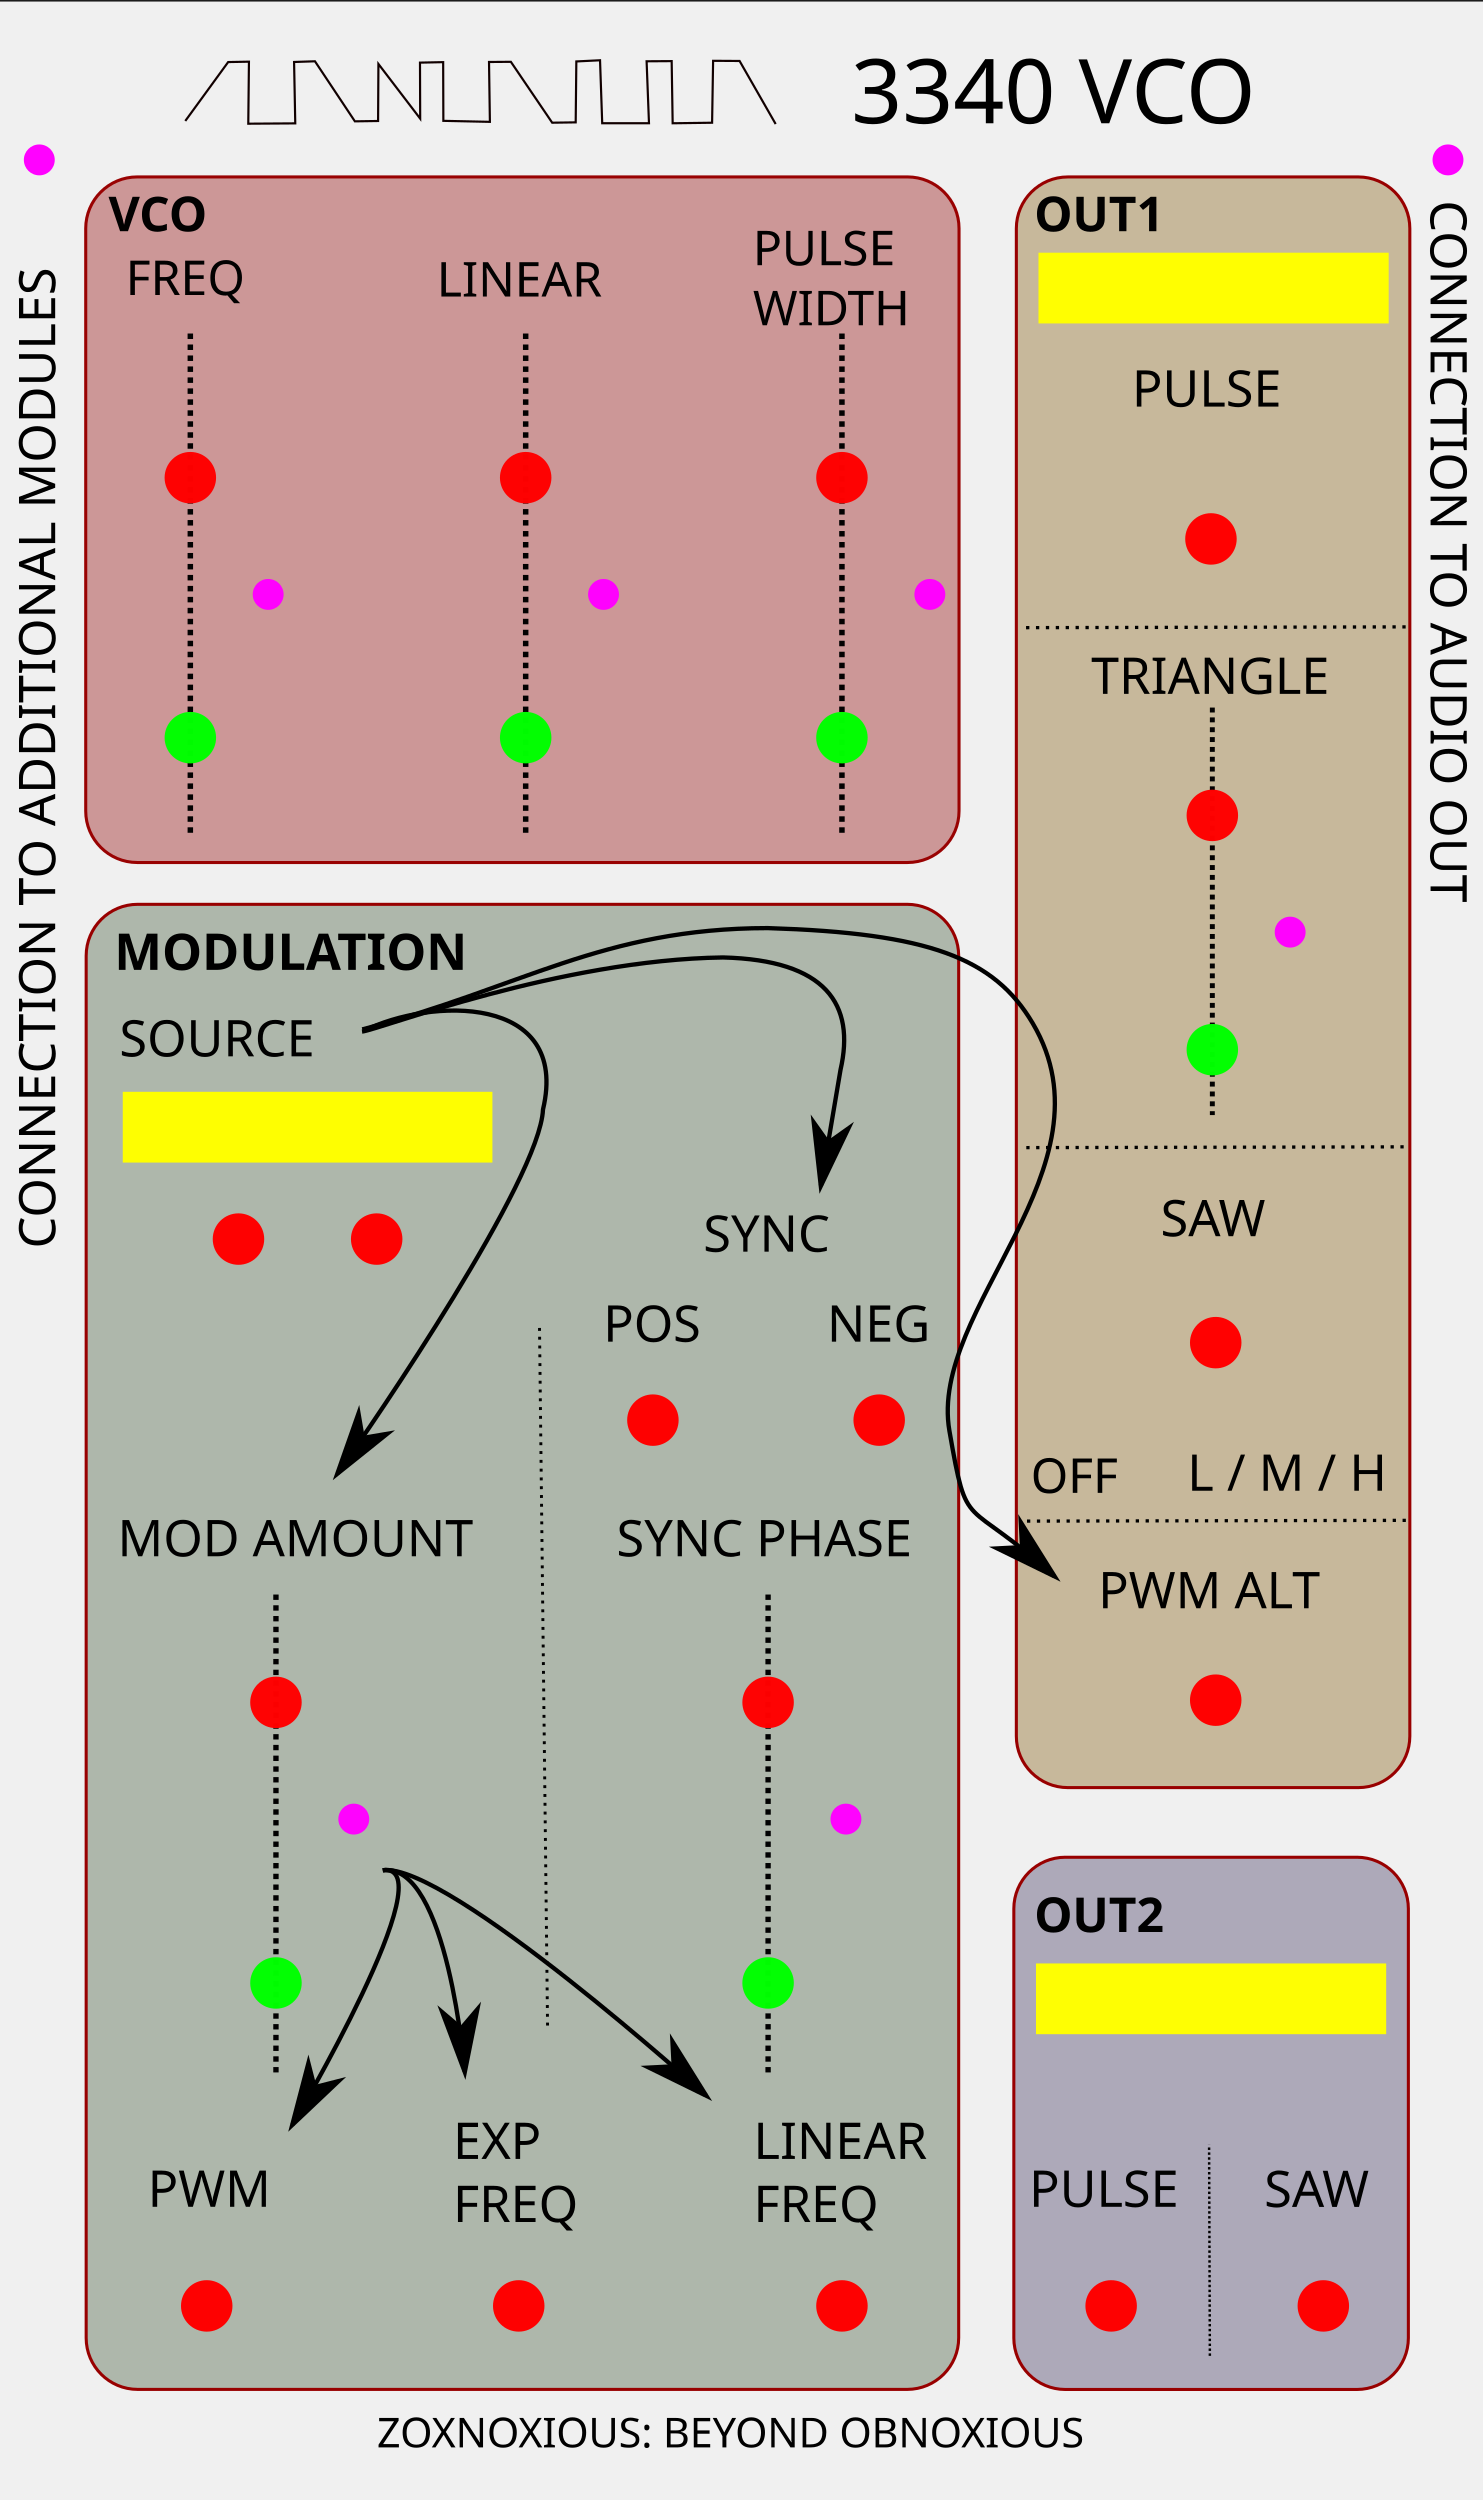
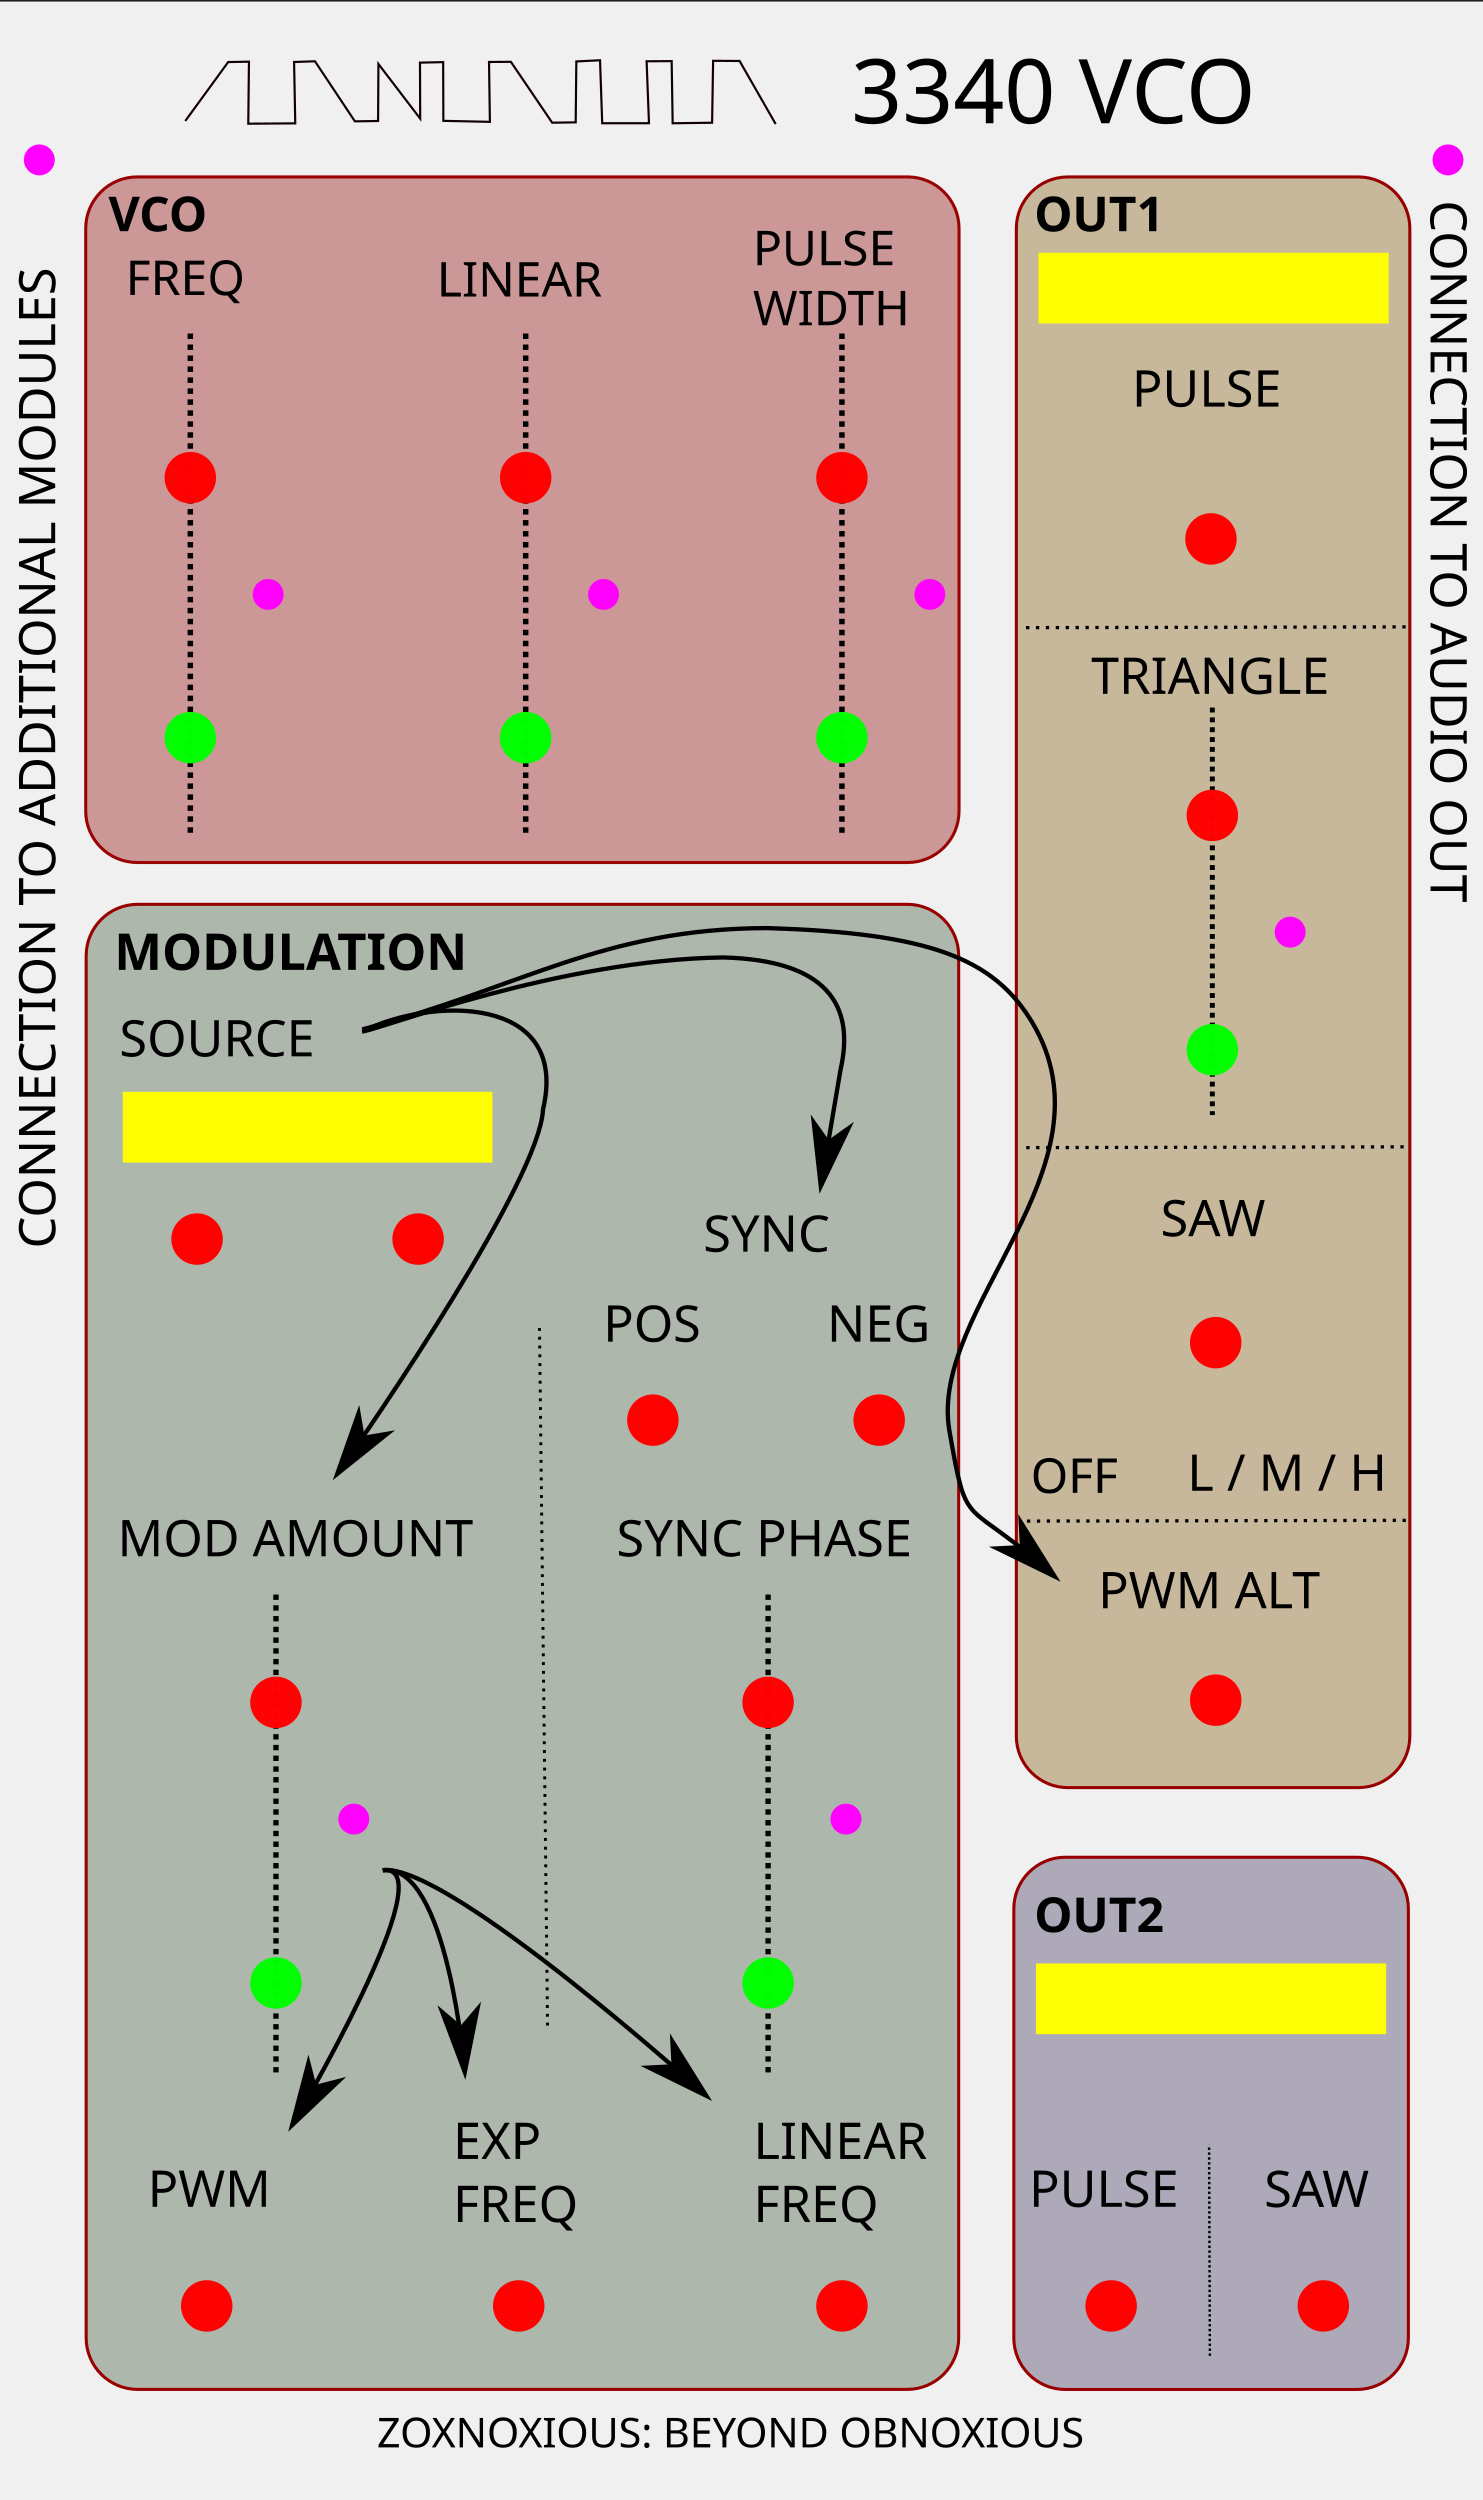
<svg xmlns="http://www.w3.org/2000/svg" width="76.2mm" height="128.5mm" viewBox="0 0 76.2 128.5" version="1.1" id="svg26">
  <defs id="defs23">
    <marker style="overflow:visible" id="Arrow1Lend" refX="0" refY="0" orient="auto" viewBox="0 0 17.774 10.156" markerWidth="8.774" markerHeight="5.014" preserveAspectRatio="xMidYMid">
      <path transform="matrix(-0.8,0,0,-0.8,-10,0)" style="fill:context-stroke;fill-rule:evenodd;stroke:#000000;stroke-width:1pt;stroke-opacity:1" d="M 0,0 5,-5 -12.5,0 5,5 Z" id="path15157" />
    </marker>
    <marker style="overflow:visible" id="Tail" refX="0" refY="0" orient="auto">
      <g transform="scale(-1.2)" id="g15202">
        <path style="fill:none;fill-rule:evenodd;stroke:context-stroke;stroke-width:0.8;stroke-linecap:round" d="M -3.805,-3.959 0.544,0" id="path15190" />
        <path style="fill:none;fill-rule:evenodd;stroke:context-stroke;stroke-width:0.8;stroke-linecap:round" d="M -1.287,-3.959 3.062,0" id="path15192" />
        <path style="fill:none;fill-rule:evenodd;stroke:context-stroke;stroke-width:0.8;stroke-linecap:round" d="M 1.305,-3.959 5.654,0" id="path15194" />
        <path style="fill:none;fill-rule:evenodd;stroke:context-stroke;stroke-width:0.8;stroke-linecap:round" d="M -3.805,4.178 0.544,0.22" id="path15196" />
        <path style="fill:none;fill-rule:evenodd;stroke:context-stroke;stroke-width:0.8;stroke-linecap:round" d="M -1.287,4.178 3.062,0.22" id="path15198" />
        <path style="fill:none;fill-rule:evenodd;stroke:context-stroke;stroke-width:0.8;stroke-linecap:round" d="M 1.305,4.178 5.654,0.22" id="path15200" />
      </g>
    </marker>
    <marker style="overflow:visible" id="Arrow2Lend" refX="0" refY="0" orient="auto">
      <path transform="matrix(-1.1,0,0,-1.1,-1.1,0)" d="M 8.719,4.034 -2.207,0.016 8.719,-4.002 c -1.745,2.372 -1.735,5.617 -6e-7,8.035 z" style="fill:context-stroke;fill-rule:evenodd;stroke:context-stroke;stroke-width:0.625;stroke-linejoin:round" id="path15175" />
    </marker>
    <marker style="overflow:visible" id="marker15424" refX="0" refY="0" orient="auto">
      <path transform="matrix(0.8,0,0,0.8,10,0)" style="fill:context-stroke;fill-rule:evenodd;stroke:context-stroke;stroke-width:1pt" d="M 0,0 5,-5 -12.5,0 5,5 Z" id="path15422" />
    </marker>
    <marker style="overflow:visible" id="Arrow1Lstart" refX="0" refY="0" orient="auto">
      <path transform="matrix(0.8,0,0,0.8,10,0)" style="fill:context-stroke;fill-rule:evenodd;stroke:context-stroke;stroke-width:1pt" d="M 0,0 5,-5 -12.5,0 5,5 Z" id="path15154" />
    </marker>
    <marker style="overflow:visible" id="Arrow1Lend-2" refX="0" refY="0" orient="auto">
      <path transform="matrix(-0.8,0,0,-0.8,-10,0)" style="fill:#000000;fill-opacity:1;fill-rule:evenodd;stroke:#000000;stroke-width:1pt;stroke-opacity:1" d="M 0,0 5,-5 -12.5,0 5,5 Z" id="path15157-3" />
    </marker>
    <marker style="overflow:visible" id="Arrow1Lend-2-7" refX="0" refY="0" orient="auto">
      <path transform="matrix(-0.8,0,0,-0.8,-10,0)" style="fill:context-stroke;fill-rule:evenodd;stroke:#000000;stroke-width:1pt;stroke-opacity:1" d="M 0,0 5,-5 -12.5,0 5,5 Z" id="path15157-3-0" />
    </marker>
    <marker style="overflow:visible" id="Arrow1Lend-2-1" refX="0" refY="0" orient="auto">
      <path transform="matrix(-0.8,0,0,-0.8,-10,0)" style="fill:context-stroke;fill-rule:evenodd;stroke:#000000;stroke-width:1pt;stroke-opacity:1" d="M 0,0 5,-5 -12.5,0 5,5 Z" id="path15157-3-03" />
    </marker>
    <marker style="overflow:visible" id="Arrow1Lend-2-8" refX="0" refY="0" orient="auto">
      <path transform="matrix(-0.8,0,0,-0.8,-10,0)" style="fill:context-stroke;fill-rule:evenodd;stroke:#000000;stroke-width:1pt;stroke-opacity:1" d="M 0,0 5,-5 -12.5,0 5,5 Z" id="path15157-3-5" />
    </marker>
    <marker style="overflow:visible" id="Arrow1Lend-2-3" refX="0" refY="0" orient="auto" viewBox="0 0 17.774 10.156" markerWidth="17.774" markerHeight="10.156" preserveAspectRatio="xMidYMid">
      <path transform="matrix(-0.8,0,0,-0.8,-10,0)" style="fill:context-stroke;fill-rule:evenodd;stroke:#000000;stroke-width:1pt;stroke-opacity:1" d="M 0,0 5,-5 -12.5,0 5,5 Z" id="path15157-3-1" />
    </marker>
    <marker style="overflow:visible" id="Arrow1Lend-2-5" refX="0" refY="0" orient="auto">
      <path transform="matrix(-0.8,0,0,-0.8,-10,0)" style="fill:context-stroke;fill-rule:evenodd;stroke:#000000;stroke-width:1pt;stroke-opacity:1" d="M 0,0 5,-5 -12.5,0 5,5 Z" id="path15157-3-9" />
    </marker>
    <marker style="overflow:visible" id="Arrow1Lend-2-2" refX="0" refY="0" orient="auto">
      <path transform="matrix(-0.8,0,0,-0.8,-10,0)" style="fill:context-stroke;fill-rule:evenodd;stroke:#000000;stroke-width:1pt;stroke-opacity:1" d="M 0,0 5,-5 -12.5,0 5,5 Z" id="path15157-3-17" />
    </marker>
  </defs>
  <g id="layer3" style="display:inline">
    <rect style="display:inline;opacity:0.89;fill:#eeeeee;fill-opacity:1;stroke:#000000;stroke-width:0.222;paint-order:markers fill stroke" id="rect297" width="77.226" height="129.322" x="-0.273" y="-0.031" />
    <path style="display:inline;fill:#aeb7ab;fill-opacity:1;stroke:#980000;stroke-width:0.158" id="rect1316-4" width="44.847" height="76.333" x="4.429" y="46.482" d="M 7.075,46.482 H 46.63 a 2.646,2.646 45 0 1 2.646,2.646 v 71.041 a 2.646,2.646 135 0 1 -2.646,2.646 H 7.075 A 2.646,2.646 45 0 1 4.429,120.169 V 49.128 A 2.646,2.646 135 0 1 7.075,46.482 Z" />
    <path style="display:inline;fill:#c7b89b;fill-opacity:1;stroke:#980000;stroke-width:0.158;stroke-dasharray:none" id="rect1316-8" width="20.225" height="82.788" x="52.24" y="9.095" d="M 54.886,9.095 H 69.819 a 2.646,2.646 45 0 1 2.646,2.646 V 89.238 A 2.646,2.646 135 0 1 69.819,91.883 H 54.886 A 2.646,2.646 45 0 1 52.24,89.238 V 11.741 a 2.646,2.646 135 0 1 2.646,-2.646 z" />
    <path style="display:inline;fill:#ada9b9;fill-opacity:1;stroke:#980000;stroke-width:0.158;stroke-dasharray:none" id="rect1316-8-9" width="20.278" height="27.356" x="52.111" y="95.462" d="m 54.757,95.462 h 14.987 a 2.646,2.646 45 0 1 2.646,2.646 v 22.065 a 2.646,2.646 135 0 1 -2.646,2.646 H 54.757 a 2.646,2.646 45 0 1 -2.646,-2.646 V 98.108 a 2.646,2.646 135 0 1 2.646,-2.646 z" />
  </g>
  <g id="layer1" style="display:inline;opacity:1">
    <text xml:space="preserve" style="font-style:normal;font-variant:normal;font-weight:normal;font-stretch:normal;font-size:2.117px;line-height:1.25;font-family:'.Keyboard';-inkscape-font-specification:'.Keyboard, Normal';font-variant-ligatures:normal;font-variant-caps:normal;font-variant-numeric:normal;font-variant-east-asian:normal;display:inline;fill:#000000;fill-opacity:1;stroke:none;stroke-width:0.131" x="19.377" y="125.794" id="text23912-2">
      <tspan id="tspan1805" x="19.377" y="125.794">ZOXNOXIOUS: BEYOND OBNOXIOUS</tspan>
    </text>
    <g id="g33698" transform="translate(-4.472463)">
      <path style="fill:none;fill-opacity:1;stroke:#110000;stroke-width:0.112px;stroke-linecap:butt;stroke-linejoin:miter;stroke-opacity:1" d="m 13.996,6.217 2.204,-3.027 1.068,-0.02 -0.034,3.188 2.415,-0.017 -0.061,-3.155 1.073,-0.036 2.053,3.087 1.192,-0.018 0.017,-2.931 2.147,2.81 -0.01,-2.879 1.191,-0.025 0.01,3.017 2.392,0.052 -0.045,-3.077 1.123,-0.009 2.124,3.13 1.208,-0.018 0.033,-3.131 1.218,-0.06 0.112,3.236 2.404,-8.076e-4 -0.122,-3.183 1.288,-0.009 0.051,3.195 2.027,-0.028 0.052,-3.183 1.361,0.009 1.855,3.242" id="path22502" />
      <text xml:space="preserve" style="font-style:normal;font-variant:normal;font-weight:normal;font-stretch:normal;font-size:4.586px;line-height:1.25;font-family:sans-serif;-inkscape-font-specification:'sans-serif, Normal';font-variant-ligatures:normal;font-variant-caps:normal;font-variant-numeric:normal;font-variant-east-asian:normal;display:inline;fill:#000000;fill-opacity:1;stroke:none;stroke-width:0.111" x="48.228" y="6.335" id="text23912-0">
        <tspan id="tspan33693" x="48.228" y="6.335">3340 VCO</tspan>
      </text>
    </g>
    <text xml:space="preserve" style="font-style:normal;font-variant:normal;font-weight:normal;font-stretch:normal;font-size:2.593px;line-height:1.25;font-family:sans-serif;-inkscape-font-specification:'sans-serif, Normal';font-variant-ligatures:normal;font-variant-caps:normal;font-variant-numeric:normal;font-variant-east-asian:normal;display:inline;fill:#000000;fill-opacity:1;stroke:none;stroke-width:0.093" x="58.183" y="20.899" id="text3638-6">
      <tspan id="tspan3730" x="58.183" y="20.899">PULSE</tspan>
    </text>
    <text xml:space="preserve" style="font-style:normal;font-variant:normal;font-weight:bold;font-stretch:normal;font-size:2.593px;line-height:1.25;font-family:sans-serif;-inkscape-font-specification:'sans-serif, Bold';font-variant-ligatures:normal;font-variant-caps:normal;font-variant-numeric:normal;font-variant-east-asian:normal;text-align:start;writing-mode:lr-tb;text-anchor:start;display:inline;fill:#000000;fill-opacity:1;stroke:none;stroke-width:0.093" x="5.874" y="49.852" id="text92-2-5">
      <tspan id="tspan32625" x="5.874" y="49.852">MODULATION</tspan>
    </text>
    <text xml:space="preserve" style="font-style:normal;font-variant:normal;font-weight:normal;font-stretch:normal;font-size:2.593px;line-height:1.25;font-family:sans-serif;-inkscape-font-specification:'sans-serif, Normal';font-variant-ligatures:normal;font-variant-caps:normal;font-variant-numeric:normal;font-variant-east-asian:normal;display:inline;fill:#000000;fill-opacity:1;stroke:none;stroke-width:0.093" x="31.69" y="79.992" id="text92-2-5-97-5">
      <tspan id="tspan3052" x="31.69" y="79.992">SYNC PHASE</tspan>
    </text>
    <text xml:space="preserve" style="font-style:normal;font-variant:normal;font-weight:normal;font-stretch:normal;font-size:2.593px;line-height:1.25;font-family:sans-serif;-inkscape-font-specification:'sans-serif, Normal';font-variant-ligatures:normal;font-variant-caps:normal;font-variant-numeric:normal;font-variant-east-asian:normal;display:inline;fill:#000000;fill-opacity:1;stroke:none;stroke-width:0.093" x="56.081" y="35.666" id="text92-2-39-1">
      <tspan id="tspan3792" x="56.081" y="35.666">TRIANGLE</tspan>
    </text>
    <text xml:space="preserve" style="font-style:normal;font-variant:normal;font-weight:normal;font-stretch:normal;font-size:2.593px;line-height:1.25;font-family:sans-serif;-inkscape-font-specification:'sans-serif, Normal';font-variant-ligatures:normal;font-variant-caps:normal;font-variant-numeric:normal;font-variant-east-asian:normal;display:inline;fill:#000000;fill-opacity:1;stroke:none;stroke-width:0.093" x="59.655" y="63.539" id="text3638-6-0">
      <tspan id="tspan3849" x="59.655" y="63.539">SAW</tspan>
    </text>
    <text xml:space="preserve" style="font-style:normal;font-variant:normal;font-weight:normal;font-stretch:normal;font-size:2.469px;line-height:1.25;font-family:'.Keyboard';-inkscape-font-specification:'.Keyboard, Normal';font-variant-ligatures:normal;font-variant-caps:normal;font-variant-numeric:normal;display:inline;fill:#000000;fill-opacity:1;stroke:none;stroke-width:0.093" x="52.977" y="76.738" id="text3638-6-0-7">
      <tspan id="tspan3998" x="52.977" y="76.738">OFF</tspan>
    </text>
    <text xml:space="preserve" style="font-style:normal;font-variant:normal;font-weight:normal;font-stretch:normal;font-size:2.593px;line-height:1.25;font-family:sans-serif;-inkscape-font-specification:'sans-serif, Normal';font-variant-ligatures:normal;font-variant-caps:normal;font-variant-numeric:normal;font-variant-east-asian:normal;display:inline;fill:#000000;fill-opacity:1;stroke:none;stroke-width:0.093" x="56.45" y="82.667" id="text3638-6-5">
      <tspan id="tspan32736" x="56.45" y="82.667">PWM ALT</tspan>
    </text>
    <text xml:space="preserve" style="font-style:normal;font-variant:normal;font-weight:normal;font-stretch:normal;font-size:2.593px;line-height:1.25;font-family:sans-serif;-inkscape-font-specification:'sans-serif, Normal';font-variant-ligatures:normal;font-variant-caps:normal;font-variant-numeric:normal;font-variant-east-asian:normal;text-align:start;writing-mode:lr-tb;text-anchor:start;display:inline;fill:#000000;fill-opacity:1;stroke:none;stroke-width:0.093" x="61.027" y="76.624" id="text4002-9">
      <tspan id="tspan11304" x="61.027" y="76.624">L / M / H</tspan>
    </text>
    <path style="display:inline;opacity:1;fill:none;stroke:#000000;stroke-width:0.17;stroke-linecap:butt;stroke-linejoin:miter;stroke-miterlimit:4;stroke-dasharray:0.17, 0.339;stroke-dashoffset:0;stroke-opacity:1" d="m 72.251,32.222 -19.834,0.04" id="path2871-1" />
    <path style="display:inline;opacity:1;fill:none;stroke:#000000;stroke-width:0.169;stroke-linecap:butt;stroke-linejoin:miter;stroke-miterlimit:4;stroke-dasharray:0.169, 0.337;stroke-dashoffset:0;stroke-opacity:1" d="m 72.149,58.948 -19.618,0.04" id="path2871-1-7" />
    <path style="display:inline;opacity:1;fill:none;stroke:#000000;stroke-width:0.169;stroke-linecap:butt;stroke-linejoin:miter;stroke-miterlimit:4;stroke-dasharray:0.169, 0.339;stroke-dashoffset:0;stroke-opacity:1" d="m 72.261,78.146 -19.787,0.04" id="path2871-1-7-5" />
    <path style="display:inline;opacity:1;fill:none;stroke:#000000;stroke-width:0.126;stroke-linecap:butt;stroke-linejoin:miter;stroke-miterlimit:4;stroke-dasharray:0.126, 0.126;stroke-dashoffset:0;stroke-opacity:1" d="m 62.187,121.09 -0.04,-10.844" id="path2871-1-7-5-9" />
    <text xml:space="preserve" style="font-style:normal;font-variant:normal;font-weight:normal;font-stretch:normal;font-size:2.593px;line-height:1.25;font-family:sans-serif;-inkscape-font-specification:'sans-serif, Normal';font-variant-ligatures:normal;font-variant-caps:normal;font-variant-numeric:normal;font-variant-east-asian:normal;text-align:start;writing-mode:lr-tb;text-anchor:start;display:inline;opacity:1;fill:#000000;fill-opacity:1;stroke:none;stroke-width:0.093" x="6.042" y="79.992" id="text92-2-39-6-1">
      <tspan id="tspan2260" x="6.042" y="79.992">MOD AMOUNT</tspan>
    </text>
    <path style="display:inline;opacity:1;fill:none;stroke:#000000;stroke-width:0.151;stroke-linecap:butt;stroke-linejoin:miter;stroke-miterlimit:4;stroke-dasharray:0.151, 0.301;stroke-dashoffset:0;stroke-opacity:1" d="m 27.731,68.257 0.414,35.906" id="path3554-4" />
    <path id="path11165-3-7" style="display:inline;opacity:1;fill:none;fill-opacity:1;fill-rule:evenodd;stroke:#000000;stroke-width:0.222;stroke-miterlimit:4;stroke-dasharray:none;marker-end:url(#Arrow1Lend-2-3)" d="M 19.676,96.129 C 23.013,95.72 36.284,107.704 36.284,107.704" />
    <path id="path11165-3-6" style="display:inline;opacity:1;fill:none;fill-opacity:1;fill-rule:evenodd;stroke:#000000;stroke-width:0.222;stroke-miterlimit:4;stroke-dasharray:none;marker-end:url(#Arrow1Lend-2-5)" d="m 19.676,96.129 c 3.337,-0.409 4.212,10.35 4.212,10.35" />
    <path id="path11165-3-8" style="display:inline;opacity:1;fill:none;fill-opacity:1;fill-rule:evenodd;stroke:#000000;stroke-width:0.222;stroke-miterlimit:4;stroke-dasharray:none;marker-end:url(#Arrow1Lend-2-2)" d="M 19.676,96.129 C 23.013,95.72 15.033,109.203 15.033,109.203" />
    <text xml:space="preserve" style="font-style:normal;font-variant:normal;font-weight:normal;font-stretch:normal;font-size:2.593px;line-height:1.25;font-family:sans-serif;-inkscape-font-specification:'sans-serif, Normal';font-variant-ligatures:normal;font-variant-caps:normal;font-variant-numeric:normal;font-variant-east-asian:normal;display:inline;fill:#000000;fill-opacity:1;stroke:none;stroke-width:0.093" x="-64.172" y="2.833" id="text92-2-1" transform="rotate(-90)">
      <tspan id="tspan1285" x="-64.172" y="2.833">CONNECTION TO ADDITIONAL MODULES</tspan>
    </text>
    <text xml:space="preserve" style="font-style:normal;font-variant:normal;font-weight:normal;font-stretch:normal;font-size:2.593px;line-height:1.25;font-family:sans-serif;-inkscape-font-specification:'sans-serif, Normal';font-variant-ligatures:normal;font-variant-caps:normal;font-variant-numeric:normal;font-variant-east-asian:normal;display:inline;fill:#000000;fill-opacity:1;stroke:none;stroke-width:0.093" x="10.298" y="-73.535" id="text92-2-1-3" transform="rotate(90)">
      <tspan id="tspan1314" x="10.298" y="-73.535">CONNECTION TO AUDIO OUT</tspan>
    </text>
    <text xml:space="preserve" style="font-style:normal;font-variant:normal;font-weight:normal;font-stretch:normal;font-size:2.593px;line-height:1.25;font-family:sans-serif;-inkscape-font-specification:'sans-serif, Normal';font-variant-ligatures:normal;font-variant-caps:normal;font-variant-numeric:normal;font-variant-east-asian:normal;text-align:start;writing-mode:lr-tb;text-anchor:start;display:inline;opacity:1;fill:#000000;fill-opacity:1;stroke:none;stroke-width:0.093" x="31.006" y="68.958" id="text92-2-5-97-8">
      <tspan id="tspan2274" x="31.006" y="68.958">POS</tspan>
    </text>
    <text id="text2262" y="64.334" x="36.152" style="font-style:normal;font-variant:normal;font-weight:normal;font-stretch:normal;font-size:2.593px;line-height:1.25;font-family:sans-serif;-inkscape-font-specification:'sans-serif, Normal';font-variant-ligatures:normal;font-variant-caps:normal;font-variant-numeric:normal;font-variant-east-asian:normal;text-align:start;writing-mode:lr-tb;text-anchor:start;display:inline;opacity:1;fill:#000000;fill-opacity:1;stroke:none;stroke-width:0.093" xml:space="preserve">
      <tspan id="tspan2276" x="36.152" y="64.334">SYNC</tspan>
    </text>
    <text id="text2270" y="68.958" x="42.509" style="font-style:normal;font-variant:normal;font-weight:normal;font-stretch:normal;font-size:2.593px;line-height:1.25;font-family:sans-serif;-inkscape-font-specification:'sans-serif, Normal';font-variant-ligatures:normal;font-variant-caps:normal;font-variant-numeric:normal;font-variant-east-asian:normal;text-align:start;writing-mode:lr-tb;text-anchor:start;display:inline;opacity:1;fill:#000000;fill-opacity:1;stroke:none;stroke-width:0.093" xml:space="preserve">
      <tspan id="tspan2272" x="42.509" y="68.958">NEG</tspan>
    </text>
    <text xml:space="preserve" style="font-style:normal;font-variant:normal;font-weight:normal;font-stretch:normal;font-size:2.593px;line-height:1.25;font-family:sans-serif;-inkscape-font-specification:'sans-serif, Normal';font-variant-ligatures:normal;font-variant-caps:normal;font-variant-numeric:normal;font-variant-east-asian:normal;display:inline;opacity:1;fill:#000000;fill-opacity:1;stroke:none;stroke-width:0.093" x="7.595" y="113.432" id="text92-2-5-97-9-2">
      <tspan id="tspan3271" x="7.595" y="113.432">PWM</tspan>
    </text>
    <text xml:space="preserve" style="font-style:normal;font-variant:normal;font-weight:normal;font-stretch:normal;font-size:2.593px;line-height:1.25;font-family:sans-serif;-inkscape-font-specification:'sans-serif, Normal';font-variant-ligatures:normal;font-variant-caps:normal;font-variant-numeric:normal;font-variant-east-asian:normal;text-align:start;writing-mode:lr-tb;text-anchor:start;display:inline;opacity:1;fill:#000000;fill-opacity:1;stroke:none;stroke-width:0.093" x="23.291" y="110.967" id="text92-2-5-97">
      <tspan id="tspan271" x="23.291" y="110.967">EXP</tspan>
      <tspan id="tspan273" x="23.291" y="114.208">FREQ</tspan>
    </text>
    <text xml:space="preserve" style="font-style:normal;font-variant:normal;font-weight:normal;font-stretch:normal;font-size:2.593px;line-height:1.25;font-family:sans-serif;-inkscape-font-specification:'sans-serif, Normal';font-variant-ligatures:normal;font-variant-caps:normal;font-variant-numeric:normal;font-variant-east-asian:normal;text-align:start;writing-mode:lr-tb;text-anchor:start;display:inline;opacity:1;fill:#000000;fill-opacity:1;stroke:none;stroke-width:0.093" x="38.732" y="110.967" id="text92-2-5-97-9">
      <tspan id="tspan249" x="38.732" y="110.967">LINEAR</tspan>
      <tspan id="tspan251" x="38.732" y="114.208">FREQ</tspan>
    </text>
    <text xml:space="preserve" style="font-style:normal;font-variant:normal;font-weight:normal;font-stretch:normal;font-size:2.593px;line-height:1.25;font-family:sans-serif;-inkscape-font-specification:'sans-serif, Normal';font-variant-ligatures:normal;font-variant-caps:normal;font-variant-numeric:normal;font-variant-east-asian:normal;text-align:start;writing-mode:lr-tb;text-anchor:start;display:inline;opacity:1;fill:#000000;fill-opacity:1;stroke:none;stroke-width:0.093" x="6.14" y="54.296" id="text32712">
      <tspan id="tspan32714" x="6.14" y="54.296">SOURCE</tspan>
    </text>
    <path id="path38916" style="display:inline;opacity:1;fill:none;fill-opacity:1;fill-rule:evenodd;stroke:#000000;stroke-width:0.222;stroke-miterlimit:4;stroke-dasharray:none;marker-end:url(#Arrow1Lend-2-3)" d="m 18.608,53.024 c 0.945,-0.116 10.159,-3.695 18.554,-3.811 5.306,0.134 6.81,2.413 6.04,5.779 l -1.008,5.946" />
    <path id="path38924" style="display:inline;opacity:1;fill:none;fill-opacity:1;fill-rule:evenodd;stroke:#000000;stroke-width:0.222;stroke-miterlimit:4;stroke-dasharray:none;marker-end:url(#Arrow1Lend-2-3)" d="m 18.621,52.91 c 8.183,-2.129 12.304,-5.193 20.838,-5.206 8.281,0.256 11.637,1.531 13.623,4.894 4.382,7.422 -5.379,14.666 -4.281,20.956 0.942,5.399 0.694,3.231 5.392,7.46" />
    <path id="path38936" style="display:inline;opacity:1;fill:none;fill-opacity:1;fill-rule:evenodd;stroke:#000000;stroke-width:0.222;stroke-miterlimit:4;stroke-dasharray:none;marker-end:url(#Arrow1Lend-2-3)" d="m 18.704,52.988 c 3.38,-1.708 10.612,-1.922 9.206,4.042 -0.163,3.582 -8.614,15.959 -10.558,18.702" />
    <path style="display:inline;opacity:0.99;fill:none;stroke:#000000;stroke-width:0.276px;stroke-linecap:butt;stroke-linejoin:miter;stroke-dasharray:0.276, 0.276;stroke-dashoffset:0;stroke-opacity:1" d="M 14.184,81.959 V 106.714" id="path32674" />
    <text xml:space="preserve" style="font-style:normal;font-variant:normal;font-weight:normal;font-stretch:normal;font-size:2.593px;line-height:1.25;font-family:sans-serif;-inkscape-font-specification:'sans-serif, Normal';font-variant-ligatures:normal;font-variant-caps:normal;font-variant-numeric:normal;font-variant-east-asian:normal;display:inline;opacity:0.99;fill:#000000;fill-opacity:1;stroke:none;stroke-width:0.093" x="52.9" y="113.432" id="text3638-6-08">
      <tspan id="tspan3730-5" x="52.9" y="113.432">PULSE</tspan>
    </text>
    <text xml:space="preserve" style="font-style:normal;font-variant:normal;font-weight:normal;font-stretch:normal;font-size:2.593px;line-height:1.25;font-family:sans-serif;-inkscape-font-specification:'sans-serif, Normal';font-variant-ligatures:normal;font-variant-caps:normal;font-variant-numeric:normal;font-variant-east-asian:normal;display:inline;opacity:0.99;fill:#000000;fill-opacity:1;stroke:none;stroke-width:0.093" x="64.983" y="113.435" id="text3638-6-08-7">
      <tspan id="tspan4317" x="64.983" y="113.435">SAW</tspan>
    </text>
    <path style="display:inline;opacity:0.99;fill:none;stroke:#000000;stroke-width:0.276px;stroke-linecap:butt;stroke-linejoin:miter;stroke-dasharray:0.276, 0.276;stroke-dashoffset:0;stroke-opacity:1" d="M 39.48,81.959 V 106.714" id="path32682" />
    <text xml:space="preserve" style="font-style:normal;font-variant:normal;font-weight:bold;font-stretch:normal;font-size:2.469px;line-height:1.25;font-family:sans-serif;-inkscape-font-specification:'sans-serif, Bold';font-variant-ligatures:normal;font-variant-caps:normal;font-variant-numeric:normal;font-variant-east-asian:normal;display:inline;opacity:0.99;fill:#000000;fill-opacity:1;stroke:none;stroke-width:0.093" x="53.159" y="99.306" id="text43624">
      <tspan id="tspan43626" x="53.159" y="99.306">OUT2</tspan>
    </text>
    <path style="display:inline;opacity:0.99;fill:#cc9696;fill-opacity:1;stroke:#980000;stroke-width:0.158;stroke-dasharray:none" id="rect1316" width="44.887" height="35.239" x="4.406" y="9.094" d="M 7.052,9.094 H 46.648 a 2.646,2.646 45 0 1 2.646,2.646 v 29.947 a 2.646,2.646 135 0 1 -2.646,2.646 H 7.052 A 2.646,2.646 45 0 1 4.406,41.687 V 11.74 A 2.646,2.646 135 0 1 7.052,9.094 Z" />
    <text xml:space="preserve" style="font-style:normal;font-variant:normal;font-weight:normal;font-stretch:normal;font-size:2.469px;line-height:1.25;font-family:sans-serif;-inkscape-font-specification:'sans-serif, Normal';font-variant-ligatures:normal;font-variant-caps:normal;font-variant-numeric:normal;font-variant-east-asian:normal;display:inline;opacity:0.99;fill:#000000;fill-opacity:1;stroke:none;stroke-width:0.093" x="6.466" y="15.163" id="text92-2">
      <tspan id="tspan1840" x="6.466" y="15.163">FREQ</tspan>
    </text>
    <text xml:space="preserve" style="font-style:normal;font-variant:normal;font-weight:normal;font-stretch:normal;font-size:2.469px;line-height:1.25;font-family:sans-serif;-inkscape-font-specification:'sans-serif, Normal';font-variant-ligatures:normal;font-variant-caps:normal;font-variant-numeric:normal;font-variant-east-asian:normal;display:inline;opacity:0.99;fill:#000000;fill-opacity:1;stroke:none;stroke-width:0.093" x="22.452" y="15.243" id="text92-2-3">
      <tspan id="tspan1226" x="22.452" y="15.243">LINEAR</tspan>
    </text>
    <text xml:space="preserve" style="font-style:normal;font-variant:normal;font-weight:normal;font-stretch:normal;font-size:2.469px;line-height:1.25;font-family:sans-serif;-inkscape-font-specification:'sans-serif, Normal';font-variant-ligatures:normal;font-variant-caps:normal;font-variant-numeric:normal;font-variant-east-asian:normal;display:inline;opacity:0.99;fill:#000000;fill-opacity:1;stroke:none;stroke-width:0.093" x="38.701" y="13.631" id="text92-2-39">
      <tspan id="tspan1228" x="38.701" y="13.631">PULSE</tspan>
      <tspan id="tspan1230" x="38.701" y="16.718">WIDTH</tspan>
    </text>
    <text xml:space="preserve" style="font-style:normal;font-variant:normal;font-weight:bold;font-stretch:normal;font-size:2.469px;line-height:1.25;font-family:sans-serif;-inkscape-font-specification:'sans-serif, Bold';font-variant-ligatures:normal;font-variant-caps:normal;font-variant-numeric:normal;font-variant-east-asian:normal;display:inline;opacity:0.99;fill:#000000;fill-opacity:1;stroke:none;stroke-width:0.093" x="5.58" y="11.884" id="text32419">
      <tspan id="tspan32569" x="5.58" y="11.884">VCO</tspan>
    </text>
    <path style="display:inline;opacity:0.99;fill:none;stroke:#000000;stroke-width:0.282px;stroke-linecap:butt;stroke-linejoin:miter;stroke-dasharray:0.282, 0.282;stroke-dashoffset:0;stroke-opacity:1" d="M 27.02,17.143 V 43.087" id="path32393" />
    <path style="display:inline;opacity:0.99;fill:none;stroke:#000000;stroke-width:0.282px;stroke-linecap:butt;stroke-linejoin:miter;stroke-dasharray:0.282, 0.282;stroke-dashoffset:0;stroke-opacity:1" d="M 43.276,17.143 V 43.087" id="path32405" />
    <text xml:space="preserve" style="font-style:normal;font-variant:normal;font-weight:bold;font-stretch:normal;font-size:2.469px;line-height:1.25;font-family:sans-serif;-inkscape-font-specification:'sans-serif, Bold';font-variant-ligatures:normal;font-variant-caps:normal;font-variant-numeric:normal;font-variant-east-asian:normal;display:inline;opacity:0.99;fill:#000000;fill-opacity:1;stroke:none;stroke-width:0.093" x="53.159" y="11.884" id="text43592">
      <tspan id="tspan43594" x="53.159" y="11.884">OUT1</tspan>
    </text>
    <path style="display:inline;opacity:0.99;fill:none;stroke:#000000;stroke-width:0.282px;stroke-linecap:butt;stroke-linejoin:miter;stroke-dasharray:0.282, 0.282;stroke-dashoffset:0;stroke-opacity:1" d="M 9.783,17.143 V 43.087" id="path29740" />
    <path style="display:inline;opacity:0.99;fill:none;stroke:#000000;stroke-width:0.253px;stroke-linecap:butt;stroke-linejoin:miter;stroke-dasharray:0.253, 0.253;stroke-dashoffset:0;stroke-opacity:1" d="M 62.314,36.369 V 57.315" id="path32716" />
  </g>
  <g id="layer2" style="display:inline;opacity:0.99">
-     <circle id="circle32676" data-name="In03#PJ301MPort" cx="12.814" cy="102.106" r="1.323" style="display:inline;opacity:0.99;fill:#00ff00;stroke-width:0.265" transform="rotate(-0.7698115)" />
-     <circle id="circle32678" data-name="Tempo#RoundLargeBlackKnob" cx="87.502" cy="-14.184" r="1.323" style="display:inline;opacity:0.99;fill:#ff0000;stroke-width:0.265" transform="rotate(90)" />
-     <circle id="circle32680" data-name="RGreen1#RedLight" cx="93.502" cy="-18.184" r="0.794" style="display:inline;opacity:0.99;fill:#ff00ff;stroke-width:0.265" transform="rotate(90)" />
+     <circle id="circle32676" data-name="In03#PJ301MPort" cx="14.184" cy="101.925" r="1.323" style="display:inline;opacity:0.99;fill:#00ff00;stroke-width:0.265" />
+     <circle id="circle32678" data-name="Tempo#RoundLargeBlackKnob" cx="14.184" cy="87.502" r="1.323" style="display:inline;opacity:0.99;fill:#ff0000;stroke-width:0.265" />
+     <circle id="circle32680" data-name="RGreen1#RedLight" cx="18.184" cy="93.502" r="0.794" style="display:inline;opacity:0.99;fill:#ff00ff;stroke-width:0.265" />
    <circle id="b903da6b-121c-4663-8772-b399a6eccb9e-97" data-name="Tempo#RoundLargeBlackKnob" cx="62.488" cy="69.012" r="1.323" style="display:inline;opacity:1;fill:#ff0000;stroke-width:0.265" />
    <circle id="b903da6b-121c-4663-8772-b399a6eccb9e-97-9" data-name="Tempo#RoundLargeBlackKnob" cx="62.488" cy="87.389" r="1.323" style="display:inline;opacity:1;fill:#ff0000;stroke-width:0.265" />
    <circle id="b903da6b-121c-4663-8772-b399a6eccb9e-97-9-5-2-3-9-2-5" data-name="Tempo#RoundLargeBlackKnob" cx="68.019" cy="118.524" r="1.323" style="display:inline;fill:#ff0000;stroke-width:0.265" />
    <circle id="b903da6b-121c-4663-8772-b399a6eccb9e-97-9-5-2-3-9-2-5-1" data-name="Tempo#RoundLargeBlackKnob" cx="57.113" cy="118.524" r="1.323" style="display:inline;fill:#ff0000;stroke-width:0.265" />
    <circle id="b903da6b-121c-4663-8772-b399a6eccb9e-7" data-name="Tempo#RoundLargeBlackKnob" cx="62.243" cy="27.701" r="1.323" style="display:inline;opacity:1;fill:#ff0000;stroke-width:0.265" />
    <circle id="b903da6b-121c-4663-8772-b399a6eccb9e-97-9-5-2-3" data-name="Tempo#RoundLargeBlackKnob" cx="10.626" cy="118.524" r="1.323" style="display:inline;opacity:1;fill:#ff0000;stroke-width:0.265" />
    <circle id="b9452edd-6f79-47c8-a395-da97cf0e28c9-8" data-name="RGreen1#RedLight" cx="2.02" cy="8.219" r="0.794" style="display:inline;fill:#ff00ff;stroke-width:0.265" />
    <circle id="b903da6b-121c-4663-8772-b399a6eccb9e-97-9-5-2-3-9" data-name="Tempo#RoundLargeBlackKnob" cx="26.663" cy="118.524" r="1.323" style="display:inline;opacity:1;fill:#ff0000;stroke-width:0.265" />
    <circle id="b903da6b-121c-4663-8772-b399a6eccb9e-97-9-5-2-3-9-2" data-name="Tempo#RoundLargeBlackKnob" cx="43.276" cy="118.524" r="1.323" style="display:inline;opacity:1;fill:#ff0000;stroke-width:0.265" />
    <circle id="b903da6b-121c-4663-8772-b399a6eccb9e" data-name="Tempo#RoundLargeBlackKnob" cx="33.559" cy="72.995" r="1.323" style="display:inline;opacity:1;fill:#ff0000;stroke-width:0.265" />
    <circle style="display:inline;opacity:1;fill:#ff0000;stroke-width:0.265" r="1.323" cy="72.995" cx="45.19" data-name="Tempo#RoundLargeBlackKnob" id="circle8638" />
    <circle id="circle1254" data-name="RGreen1#RedLight" cx="74.427" cy="8.219" r="0.794" style="display:inline;fill:#ff00ff;stroke-width:0.265" />
    <rect id="f9b09e17-fc78-4216-9b09-40d2874876ff-0-4" data-name="Screen" y="12.989" width="18" height="3.636" x="53.378" style="display:inline;fill:#ffff00;stroke-width:0.071" />
    <rect id="f9b09e17-fc78-4216-9b09-40d2874876ff-0-4-3" data-name="Screen" y="100.921" width="18" height="3.636" x="53.25" style="display:inline;opacity:0.99;fill:#ffff00;stroke-width:0.071" />
-     <circle id="circle17206" data-name="In03#PJ301MPort" cx="9.273" cy="38.044" r="1.323" style="display:inline;opacity:0.99;fill:#00ff00;stroke-width:0.265" transform="rotate(-0.7698115)" />
-     <circle id="circle17212" data-name="Tempo#RoundLargeBlackKnob" cx="24.553" cy="-9.783" r="1.323" style="display:inline;opacity:0.99;fill:#ff0000;stroke-width:0.265" transform="rotate(90)" />
-     <circle id="circle17214" data-name="RGreen1#RedLight" cx="30.553" cy="-13.784" r="0.794" style="display:inline;opacity:0.99;fill:#ff00ff;stroke-width:0.265" transform="rotate(90)" />
-     <circle id="circle32395" data-name="In03#PJ301MPort" cx="26.508" cy="38.275" r="1.323" style="display:inline;opacity:0.99;fill:#00ff00;stroke-width:0.265" transform="rotate(-0.7698115)" />
-     <circle id="circle32397" data-name="Tempo#RoundLargeBlackKnob" cx="24.553" cy="-27.02" r="1.323" style="display:inline;opacity:0.99;fill:#ff0000;stroke-width:0.265" transform="rotate(90)" />
-     <circle id="circle32403" data-name="RGreen1#RedLight" cx="30.553" cy="-31.021" r="0.794" style="display:inline;opacity:0.99;fill:#ff00ff;stroke-width:0.265" transform="rotate(90)" />
-     <circle id="circle32407" data-name="In03#PJ301MPort" cx="42.762" cy="38.494" r="1.323" style="display:inline;opacity:0.99;fill:#00ff00;stroke-width:0.265" transform="rotate(-0.7698115)" />
-     <circle id="circle32409" data-name="Tempo#RoundLargeBlackKnob" cx="24.553" cy="-43.276" r="1.323" style="display:inline;opacity:0.99;fill:#ff0000;stroke-width:0.265" transform="rotate(90)" />
-     <circle id="circle32415" data-name="RGreen1#RedLight" cx="30.553" cy="-47.794" r="0.794" style="display:inline;opacity:0.99;fill:#ff00ff;stroke-width:0.265" transform="rotate(90)" />
+     <circle id="circle17206" data-name="In03#PJ301MPort" cx="9.783" cy="37.916" r="1.323" style="display:inline;opacity:0.99;fill:#00ff00;stroke-width:0.265" />
+     <circle id="circle17212" data-name="Tempo#RoundLargeBlackKnob" cx="9.783" cy="24.553" r="1.323" style="display:inline;opacity:0.99;fill:#ff0000;stroke-width:0.265" />
+     <circle id="circle17214" data-name="RGreen1#RedLight" cx="13.784" cy="30.553" r="0.794" style="display:inline;opacity:0.99;fill:#ff00ff;stroke-width:0.265" />
+     <circle id="circle32395" data-name="In03#PJ301MPort" cx="27.02" cy="37.916" r="1.323" style="display:inline;opacity:0.99;fill:#00ff00;stroke-width:0.265" />
+     <circle id="circle32397" data-name="Tempo#RoundLargeBlackKnob" cx="27.02" cy="24.553" r="1.323" style="display:inline;opacity:0.99;fill:#ff0000;stroke-width:0.265" />
+     <circle id="circle32403" data-name="RGreen1#RedLight" cx="31.021" cy="30.553" r="0.794" style="display:inline;opacity:0.99;fill:#ff00ff;stroke-width:0.265" />
+     <circle id="circle32407" data-name="In03#PJ301MPort" cx="43.276" cy="37.916" r="1.323" style="display:inline;opacity:0.99;fill:#00ff00;stroke-width:0.265" />
+     <circle id="circle32409" data-name="Tempo#RoundLargeBlackKnob" cx="43.276" cy="24.553" r="1.323" style="display:inline;opacity:0.99;fill:#ff0000;stroke-width:0.265" />
+     <circle id="circle32415" data-name="RGreen1#RedLight" cx="47.794" cy="30.553" r="0.794" style="display:inline;opacity:0.99;fill:#ff00ff;stroke-width:0.265" />
    <rect id="rect12599" data-name="Screen" y="56.119" width="19" height="3.637" x="6.31" style="display:inline;fill:#ffff00;stroke-width:0.073" />
-     <g id="g35624" transform="translate(4.648617,5.890058)">
-       <circle id="circle12603" data-name="Tempo#RoundLargeBlackKnob" cx="-7.609" cy="57.799" r="1.323" style="display:inline;fill:#ff0000;stroke-width:0.265" transform="scale(-1,1)" />
-       <circle id="circle12610" data-name="Tempo#RoundLargeBlackKnob" cx="-14.713" cy="57.799" r="1.323" style="display:inline;fill:#ff0000;stroke-width:0.265" transform="scale(-1,1)" />
-     </g>
-     <circle id="circle32684" data-name="In03#PJ301MPort" cx="38.107" cy="102.446" r="1.323" style="display:inline;opacity:0.99;fill:#00ff00;stroke-width:0.265" transform="rotate(-0.7698115)" />
-     <circle id="circle32686" data-name="Tempo#RoundLargeBlackKnob" cx="87.502" cy="-39.48" r="1.323" style="display:inline;opacity:0.99;fill:#ff0000;stroke-width:0.265" transform="rotate(90)" />
-     <circle id="circle32688" data-name="RGreen1#RedLight" cx="93.502" cy="-43.481" r="0.794" style="display:inline;opacity:0.99;fill:#ff00ff;stroke-width:0.265" transform="rotate(90)" />
-     <circle id="circle32718" data-name="In03#PJ301MPort" cx="61.583" cy="54.787" r="1.323" style="display:inline;opacity:0.99;fill:#00ff00;stroke-width:0.265" transform="rotate(-0.7698115)" />
-     <circle id="circle32720" data-name="Tempo#RoundLargeBlackKnob" cx="41.912" cy="-62.314" r="1.323" style="display:inline;opacity:0.99;fill:#ff0000;stroke-width:0.265" transform="rotate(90)" />
-     <circle id="circle32722" data-name="RGreen1#RedLight" cx="47.912" cy="-66.314" r="0.794" style="display:inline;opacity:0.99;fill:#ff00ff;stroke-width:0.265" transform="rotate(90)" />
+     <circle id="circle12603" data-name="Tempo#RoundLargeBlackKnob" cx="10.129" cy="63.689" r="1.323" style="display:inline;fill:#ff0000;stroke-width:0.265" />
+     <circle id="circle12610" data-name="Tempo#RoundLargeBlackKnob" cx="21.49" cy="63.689" r="1.323" style="display:inline;fill:#ff0000;stroke-width:0.265" />
+     <circle id="circle32684" data-name="In03#PJ301MPort" cx="39.48" cy="101.925" r="1.323" style="display:inline;opacity:0.99;fill:#00ff00;stroke-width:0.265" />
+     <circle id="circle32686" data-name="Tempo#RoundLargeBlackKnob" cx="39.48" cy="87.502" r="1.323" style="display:inline;opacity:0.99;fill:#ff0000;stroke-width:0.265" />
+     <circle id="circle32688" data-name="RGreen1#RedLight" cx="43.481" cy="93.502" r="0.794" style="display:inline;opacity:0.99;fill:#ff00ff;stroke-width:0.265" />
+     <circle id="circle32718" data-name="In03#PJ301MPort" cx="62.314" cy="53.955" r="1.323" style="display:inline;opacity:0.99;fill:#00ff00;stroke-width:0.265" />
+     <circle id="circle32720" data-name="Tempo#RoundLargeBlackKnob" cx="62.314" cy="41.912" r="1.323" style="display:inline;opacity:0.99;fill:#ff0000;stroke-width:0.265" />
+     <circle id="circle32722" data-name="RGreen1#RedLight" cx="66.314" cy="47.912" r="0.794" style="display:inline;opacity:0.99;fill:#ff00ff;stroke-width:0.265" />
  </g>
</svg>
